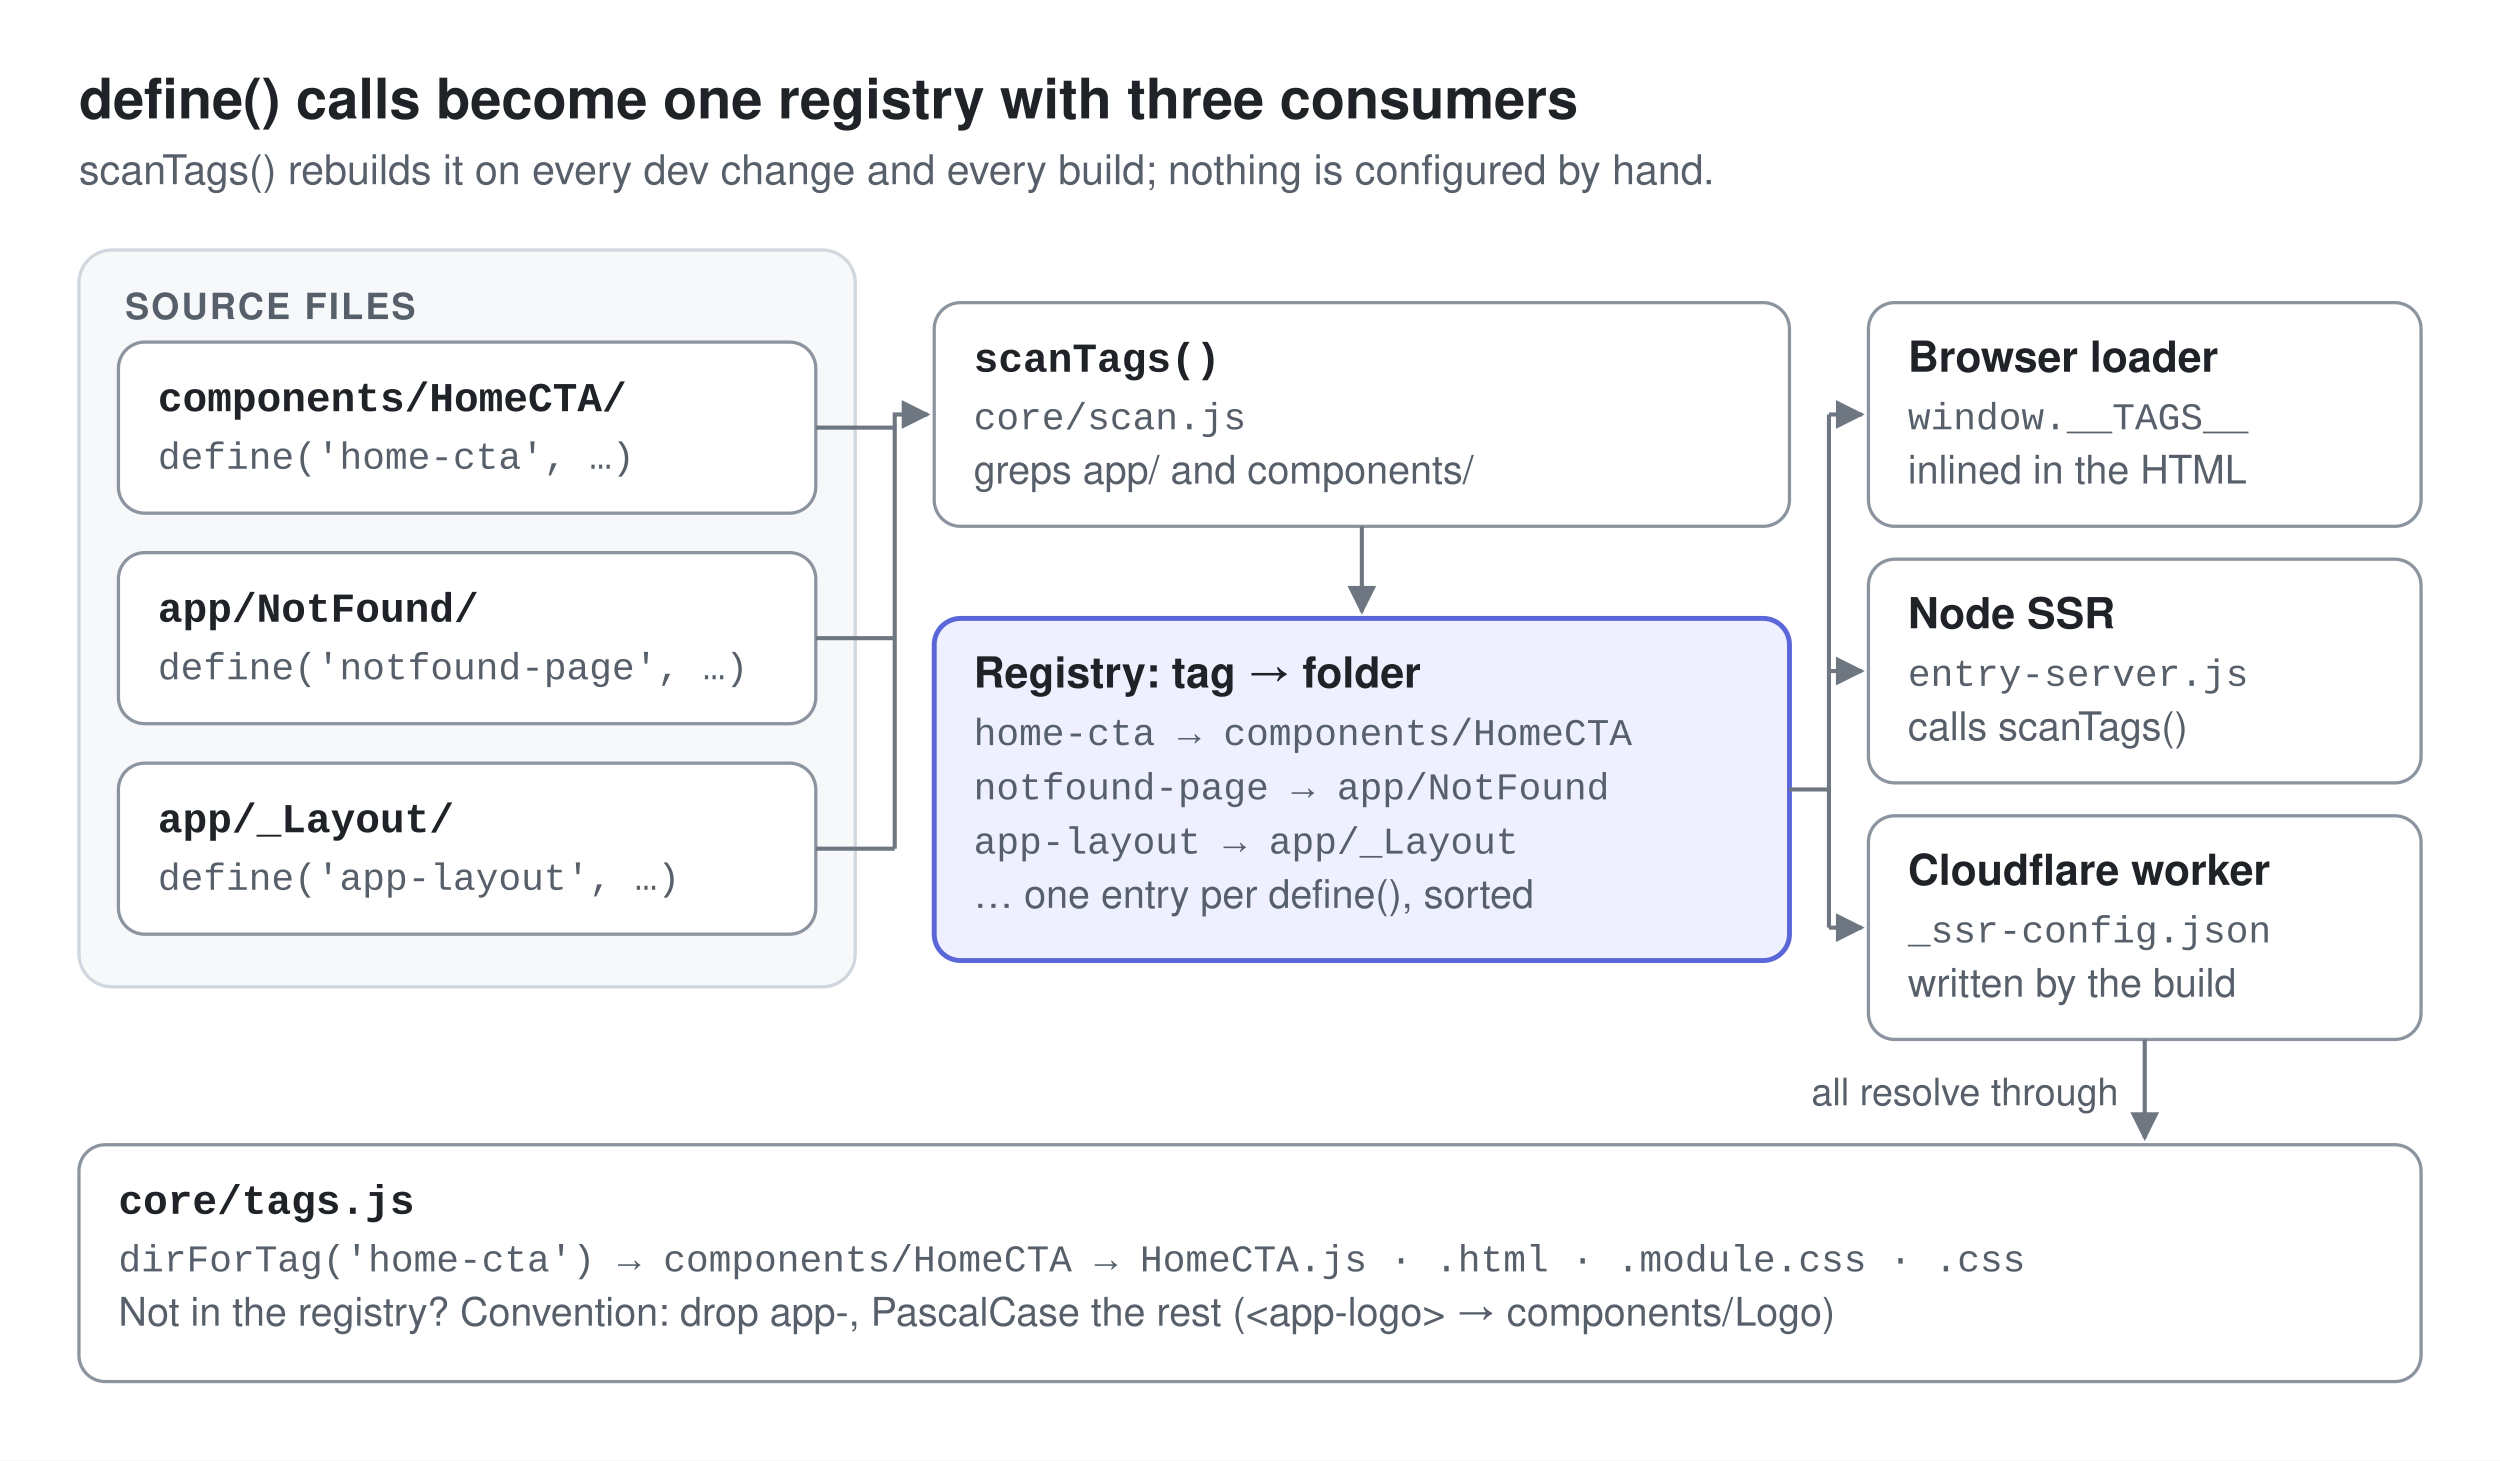
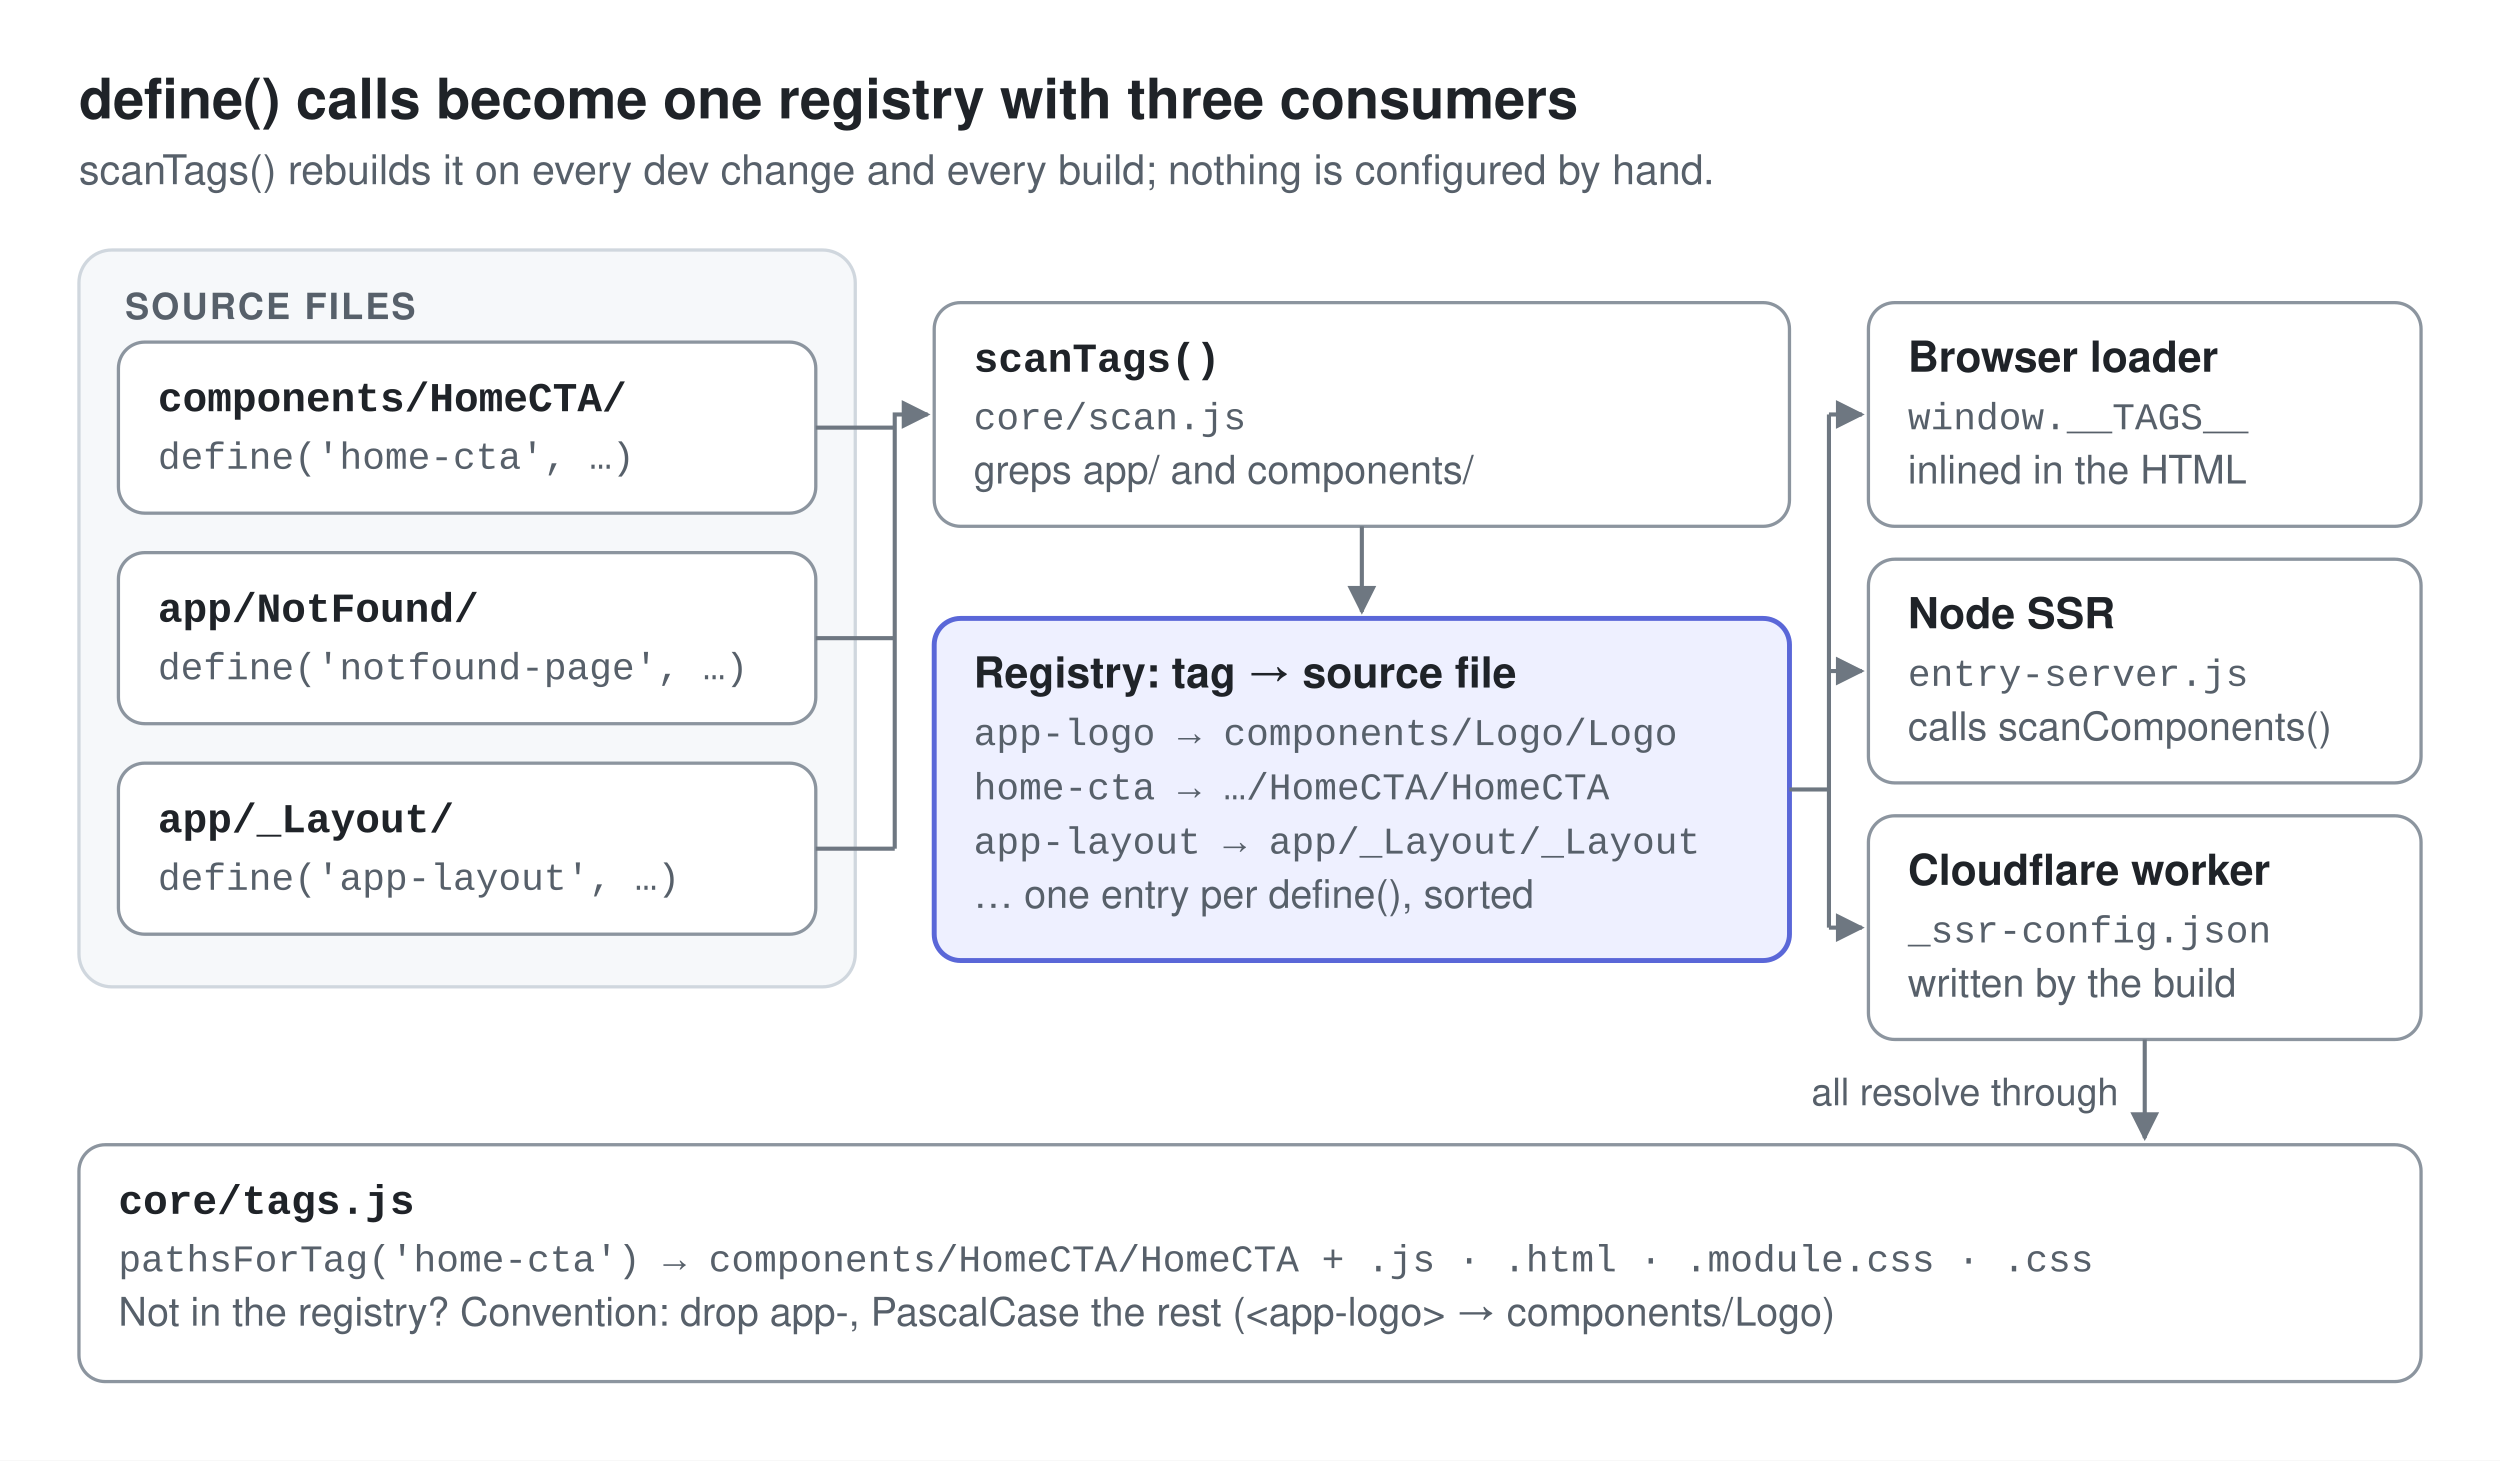
<svg xmlns="http://www.w3.org/2000/svg" viewBox="0 0 760 444" width="760" height="444" role="img" aria-label="define() calls become one registry with three consumers">
  <style>.bg{fill:#ffffff}.panel{fill:#f6f8fa;stroke:#d0d7de;stroke-width:1}.box{fill:#ffffff;stroke:#8c959f;stroke-width:1}.accent{fill:#eef0ff;stroke:#5a67d8;stroke-width:1.5}.edge{fill:none;stroke:#6e7781;stroke-width:1.25}.dash{fill:none;stroke:#d0d7de;stroke-width:1;stroke-dasharray:4 4}.head{fill:#6e7781}.badge{fill:#5a67d8}.badge-t{fill:#ffffff;font:600 11px -apple-system, BlinkMacSystemFont, 'Segoe UI', Helvetica, Arial, sans-serif}.title{fill:#1f2328;font:600 17px -apple-system, BlinkMacSystemFont, 'Segoe UI', Helvetica, Arial, sans-serif}.sub{fill:#57606a;font:400 12.5px -apple-system, BlinkMacSystemFont, 'Segoe UI', Helvetica, Arial, sans-serif}.label{fill:#57606a;font:600 11px -apple-system, BlinkMacSystemFont, 'Segoe UI', Helvetica, Arial, sans-serif;letter-spacing:.06em}.name{fill:#1f2328;font:600 13px -apple-system, BlinkMacSystemFont, 'Segoe UI', Helvetica, Arial, sans-serif}.namem{fill:#1f2328;font:600 12.5px ui-monospace, SFMono-Regular, Menlo, Consolas, 'Liberation Mono', monospace}.body{fill:#57606a;font:400 12px -apple-system, BlinkMacSystemFont, 'Segoe UI', Helvetica, Arial, sans-serif}.mono{fill:#57606a;font:400 11.5px ui-monospace, SFMono-Regular, Menlo, Consolas, 'Liberation Mono', monospace}.note{fill:#57606a;font:400 11.5px -apple-system, BlinkMacSystemFont, 'Segoe UI', Helvetica, Arial, sans-serif}@media (prefers-color-scheme: dark){.bg{fill:#0d1117}.panel{fill:#161b22;stroke:#30363d;stroke-width:1}.box{fill:#0d1117;stroke:#6e7681;stroke-width:1}.accent{fill:#1d2142;stroke:#8b96ff;stroke-width:1.5}.edge{fill:none;stroke:#8b949e;stroke-width:1.25}.dash{fill:none;stroke:#30363d;stroke-width:1;stroke-dasharray:4 4}.head{fill:#8b949e}.badge{fill:#8b96ff}.badge-t{fill:#0d1117;font:600 11px -apple-system, BlinkMacSystemFont, 'Segoe UI', Helvetica, Arial, sans-serif}.title{fill:#e6edf3;font:600 17px -apple-system, BlinkMacSystemFont, 'Segoe UI', Helvetica, Arial, sans-serif}.sub{fill:#9da7b3;font:400 12.5px -apple-system, BlinkMacSystemFont, 'Segoe UI', Helvetica, Arial, sans-serif}.label{fill:#9da7b3;font:600 11px -apple-system, BlinkMacSystemFont, 'Segoe UI', Helvetica, Arial, sans-serif;letter-spacing:.06em}.name{fill:#e6edf3;font:600 13px -apple-system, BlinkMacSystemFont, 'Segoe UI', Helvetica, Arial, sans-serif}.namem{fill:#e6edf3;font:600 12.5px ui-monospace, SFMono-Regular, Menlo, Consolas, 'Liberation Mono', monospace}.body{fill:#9da7b3;font:400 12px -apple-system, BlinkMacSystemFont, 'Segoe UI', Helvetica, Arial, sans-serif}.mono{fill:#9da7b3;font:400 11.5px ui-monospace, SFMono-Regular, Menlo, Consolas, 'Liberation Mono', monospace}.note{fill:#9da7b3;font:400 11.5px -apple-system, BlinkMacSystemFont, 'Segoe UI', Helvetica, Arial, sans-serif}}</style>
  <defs>
    <marker id="arrow" viewBox="0 0 10 10" refX="9" refY="5" markerWidth="7" markerHeight="7" orient="auto-start-reverse">
      <path d="M0 0L10 5L0 10z" class="head" />
    </marker>
  </defs>
  <rect width="760" height="444" class="bg" />
  <text x="24" y="36" class="title">define() calls become one registry with three consumers</text>
  <text x="24" y="56" class="sub">scanTags() rebuilds it on every dev change and every build; nothing is configured by hand.</text>
  <rect x="24" y="76" width="236" height="224" rx="10" class="panel" />
  <text x="38" y="97" class="label">SOURCE FILES</text>
  <g>
    <rect x="36" y="104" width="212" height="52" rx="8" class="box" />
    <text x="48" y="125" class="namem">components/HomeCTA/</text>
    <text x="48" y="142.5" class="mono">define('home-cta', …)</text>
  </g>
  <g>
    <rect x="36" y="168" width="212" height="52" rx="8" class="box" />
    <text x="48" y="189" class="namem">app/NotFound/</text>
    <text x="48" y="206.5" class="mono">define('notfound-page', …)</text>
  </g>
  <g>
    <rect x="36" y="232" width="212" height="52" rx="8" class="box" />
    <text x="48" y="253" class="namem">app/_Layout/</text>
    <text x="48" y="270.5" class="mono">define('app-layout', …)</text>
  </g>
  <path d="M248 130H272M248 194H272M248 258H272" class="edge" />
  <path d="M272 258V126H282" class="edge" marker-end="url(#arrow)" />
  <g>
    <rect x="284" y="92" width="260" height="68" rx="8" class="box" />
    <text x="296" y="113" class="namem">scanTags()</text>
    <text x="296" y="130.5" class="mono">core/scan.js</text>
    <text x="296" y="147" class="body">greps app/ and components/</text>
  </g>
  <path d="M414 160V186" class="edge" marker-end="url(#arrow)" />
  <g>
    <rect x="284" y="188" width="260" height="104" rx="8" class="accent" />
-     <text x="296" y="209" class="name">Registry: tag → folder</text>
-     <text x="296" y="226.5" class="mono">home-cta → components/HomeCTA</text>
-     <text x="296" y="243" class="mono">notfound-page → app/NotFound</text>
-     <text x="296" y="259.5" class="mono">app-layout → app/_Layout</text>
+     <text x="296" y="209" class="name">Registry: tag → source file</text>
+     <text x="296" y="226.5" class="mono">app-logo → components/Logo/Logo</text>
+     <text x="296" y="243" class="mono">home-cta → …/HomeCTA/HomeCTA</text>
+     <text x="296" y="259.5" class="mono">app-layout → app/_Layout/_Layout</text>
    <text x="296" y="276" class="body">… one entry per define(), sorted</text>
  </g>
  <path d="M544 240H556M556 126V282" class="edge" />
  <path d="M556 126H566" class="edge" marker-end="url(#arrow)" />
  <path d="M556 204H566" class="edge" marker-end="url(#arrow)" />
  <path d="M556 282H566" class="edge" marker-end="url(#arrow)" />
  <g>
    <rect x="568" y="92" width="168" height="68" rx="8" class="box" />
    <text x="580" y="113" class="name">Browser loader</text>
    <text x="580" y="130.5" class="mono">window.__TAGS__</text>
    <text x="580" y="147" class="body">inlined in the HTML</text>
  </g>
  <g>
    <rect x="568" y="170" width="168" height="68" rx="8" class="box" />
    <text x="580" y="191" class="name">Node SSR</text>
    <text x="580" y="208.5" class="mono">entry-server.js</text>
-     <text x="580" y="225" class="body">calls scanTags()</text>
+     <text x="580" y="225" class="body">calls scanComponents()</text>
  </g>
  <g>
    <rect x="568" y="248" width="168" height="68" rx="8" class="box" />
    <text x="580" y="269" class="name">Cloudflare worker</text>
    <text x="580" y="286.5" class="mono">_ssr-config.json</text>
    <text x="580" y="303" class="body">written by the build</text>
  </g>
  <path d="M652 316V346" class="edge" marker-end="url(#arrow)" />
  <text x="644" y="336" class="note" text-anchor="end">all resolve through</text>
  <g>
    <rect x="24" y="348" width="712" height="72" rx="8" class="box" />
    <text x="36" y="369" class="namem">core/tags.js</text>
-     <text x="36" y="386.5" class="mono">dirForTag('home-cta') → components/HomeCTA → HomeCTA.js · .html · .module.css · .css</text>
+     <text x="36" y="386.5" class="mono">pathsForTag('home-cta') → components/HomeCTA/HomeCTA + .js · .html · .module.css · .css</text>
    <text x="36" y="403" class="body">Not in the registry? Convention: drop app-, PascalCase the rest (&lt;app-logo&gt; → components/Logo)</text>
  </g>
</svg>
